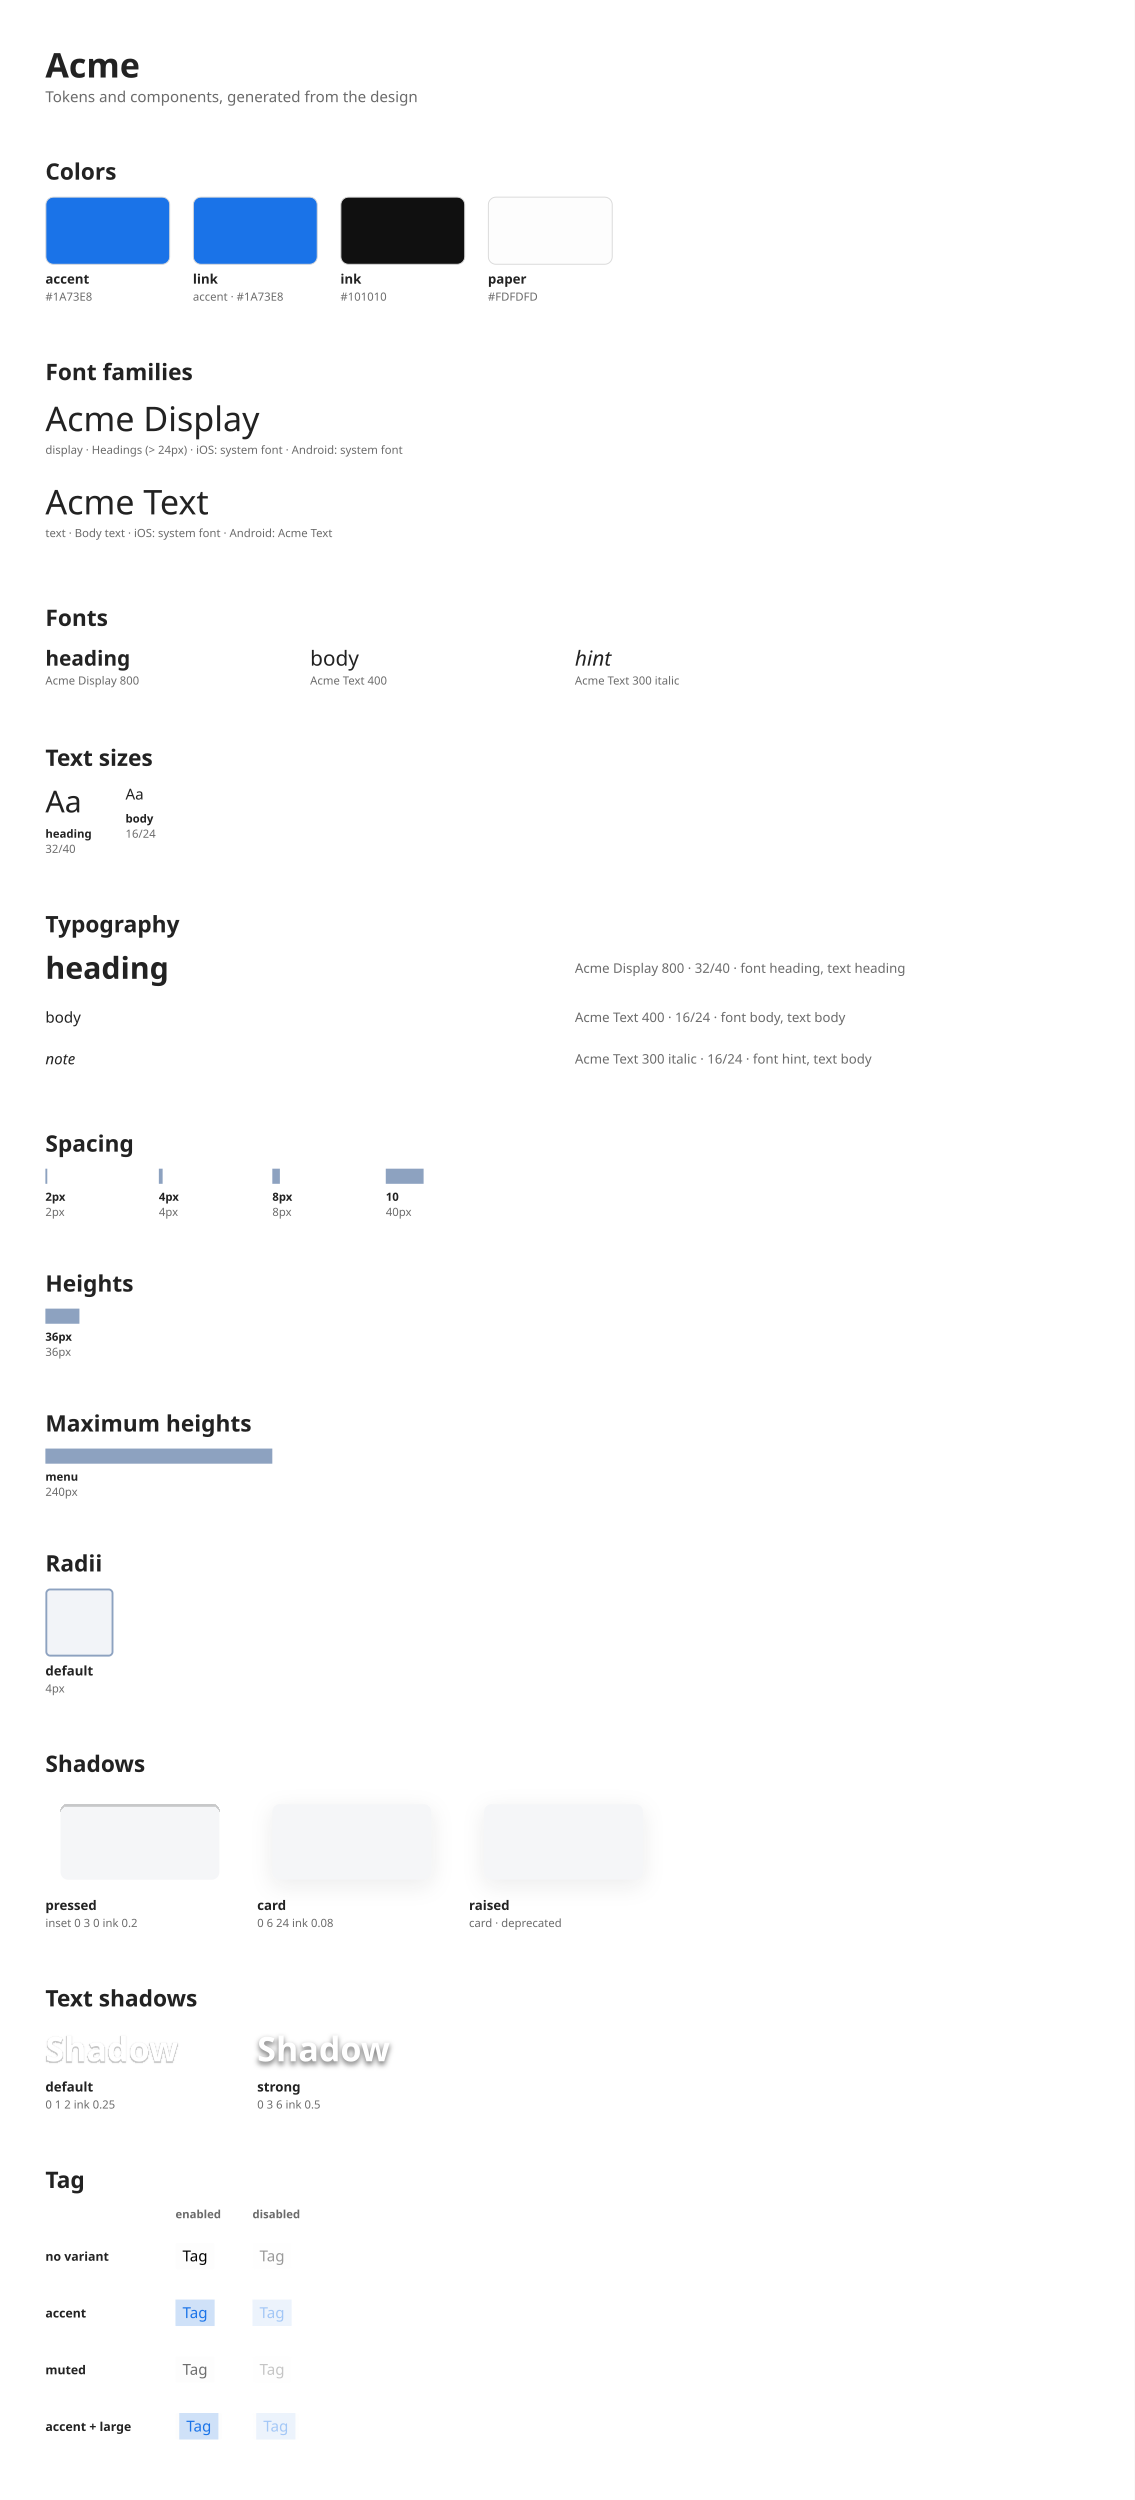
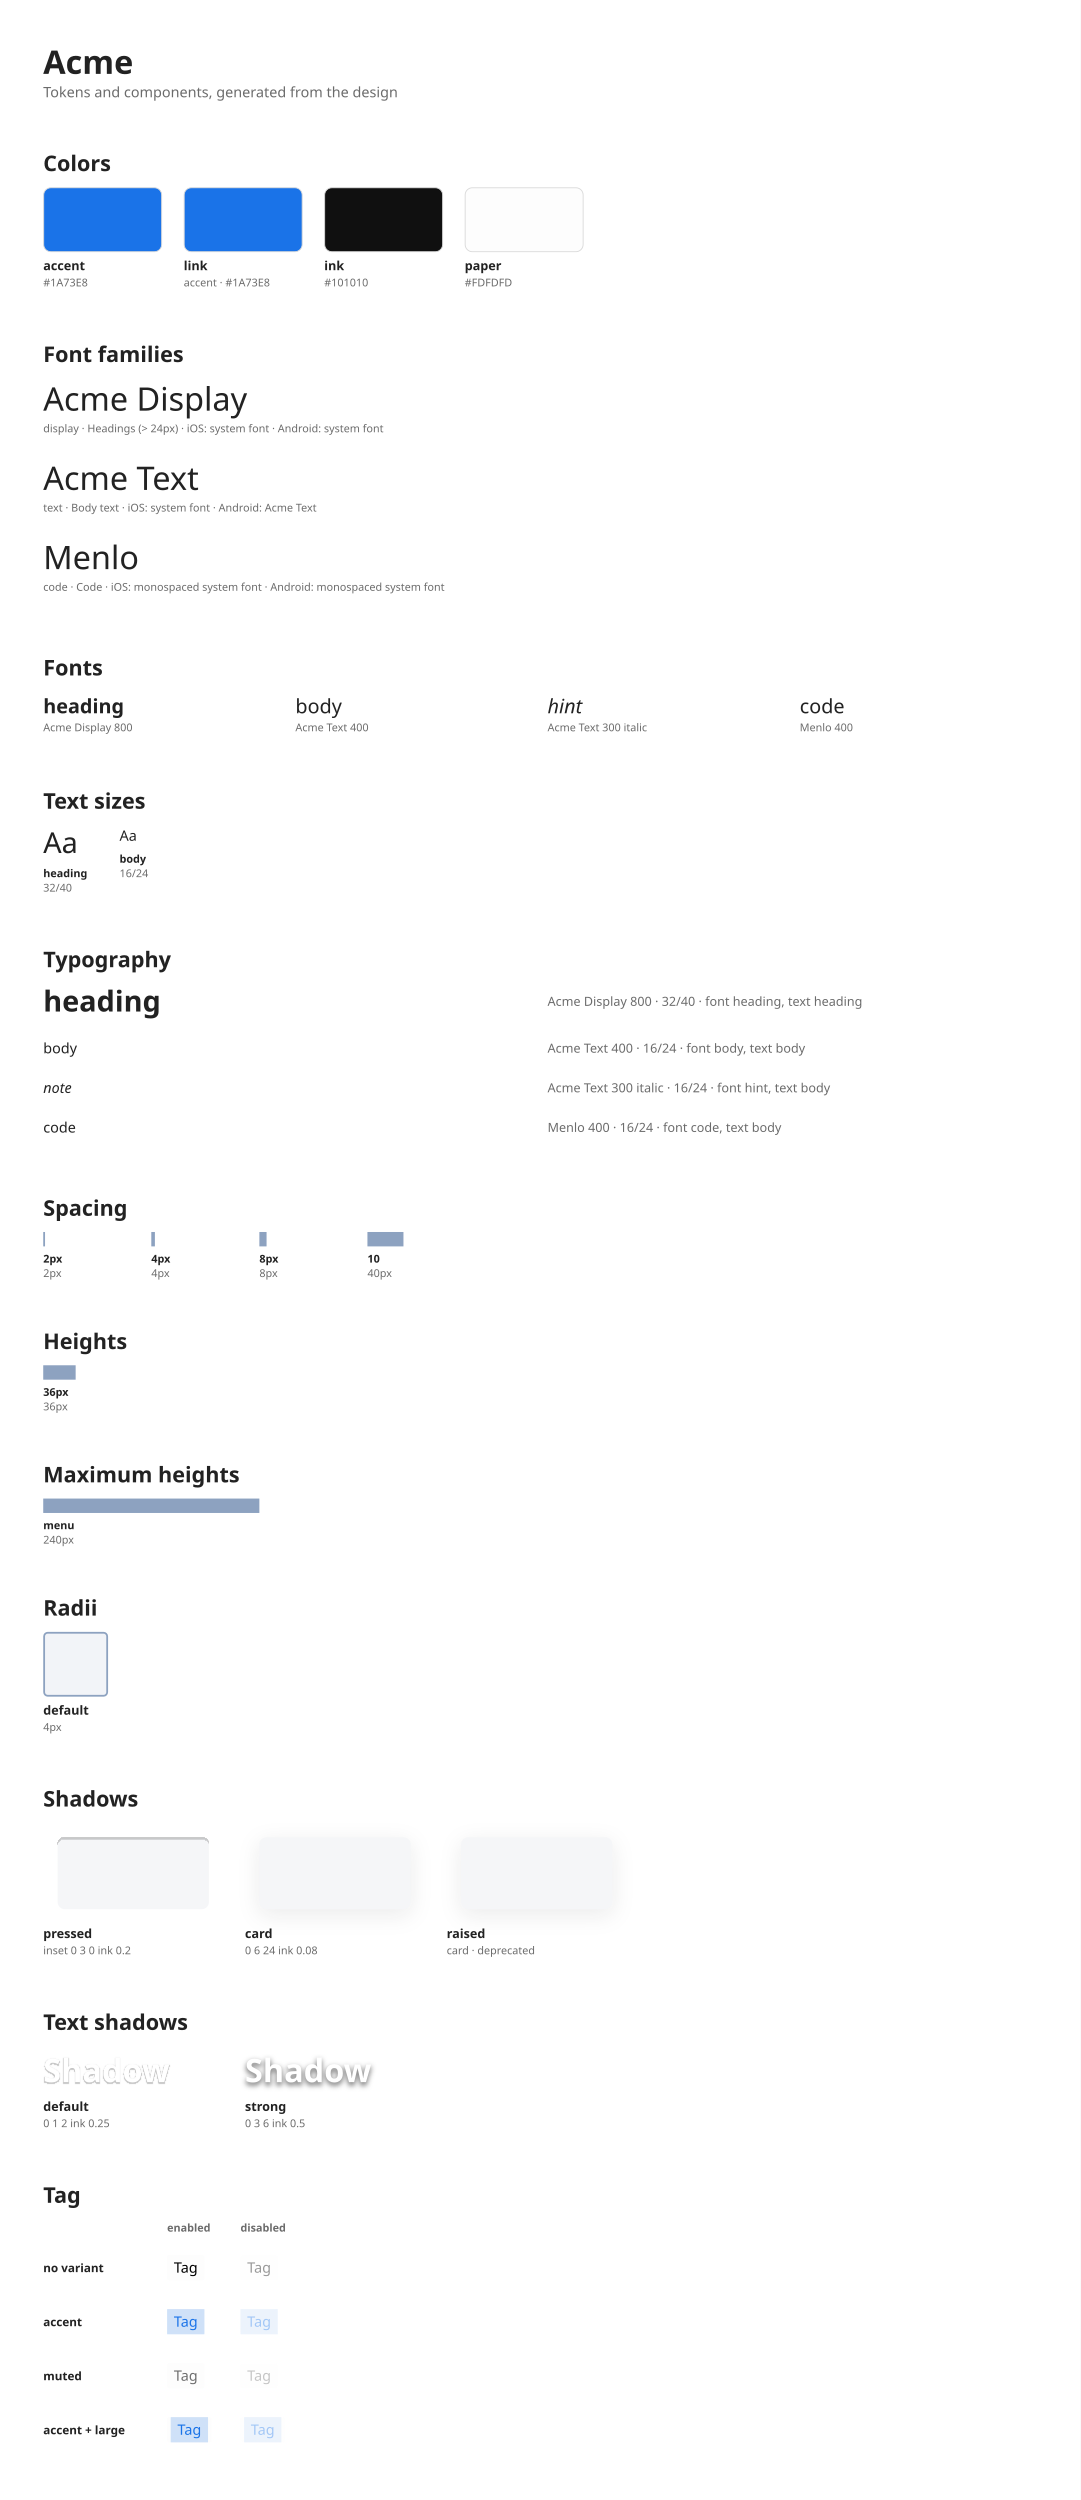
- <svg xmlns="http://www.w3.org/2000/svg" width="1200" height="2644" viewBox="0 0 1200 2644">
+ <svg xmlns="http://www.w3.org/2000/svg" width="1200" height="2776" viewBox="0 0 1200 2776">
  <defs>
    <filter id="shadow-pressed" x="-50%" y="-50%" width="200%" height="200%" color-interpolation-filters="sRGB">
      <feFlood flood-opacity="0" result="BackgroundImageFix" />
      <feBlend mode="normal" in="SourceGraphic" in2="BackgroundImageFix" result="shape" />
      <feColorMatrix in="SourceAlpha" type="matrix" values="0 0 0 0 0 0 0 0 0 0 0 0 0 0 0 0 0 0 127 0" result="hardAlpha" />
      <feOffset dx="0" dy="3" />
      <feGaussianBlur stdDeviation="0" />
      <feComposite in2="hardAlpha" operator="arithmetic" k2="-1" k3="1" />
      <feColorMatrix type="matrix" values="0 0 0 0 0.06 0 0 0 0 0.06 0 0 0 0 0.06 0 0 0 0.2 0" />
      <feBlend mode="normal" in2="shape" result="effect1_innerShadow" />
    </filter>
    <filter id="shadow-card" x="-50%" y="-50%" width="200%" height="200%" color-interpolation-filters="sRGB">
      <feFlood flood-opacity="0" result="BackgroundImageFix" />
      <feColorMatrix in="SourceAlpha" type="matrix" values="0 0 0 0 0 0 0 0 0 0 0 0 0 0 0 0 0 0 127 0" result="hardAlpha" />
      <feOffset dx="0" dy="6" />
      <feGaussianBlur stdDeviation="12" />
      <feColorMatrix type="matrix" values="0 0 0 0 0.06 0 0 0 0 0.06 0 0 0 0 0.06 0 0 0 0.08 0" />
      <feBlend mode="normal" in2="BackgroundImageFix" result="effect1_dropShadow" />
      <feBlend mode="normal" in="SourceGraphic" in2="effect1_dropShadow" result="shape" />
    </filter>
    <filter id="text-shadow-default" x="-50%" y="-50%" width="200%" height="200%" color-interpolation-filters="sRGB">
      <feFlood flood-opacity="0" result="BackgroundImageFix" />
      <feColorMatrix in="SourceAlpha" type="matrix" values="0 0 0 0 0 0 0 0 0 0 0 0 0 0 0 0 0 0 127 0" result="hardAlpha" />
      <feOffset dx="0" dy="1" />
      <feGaussianBlur stdDeviation="1" />
      <feColorMatrix type="matrix" values="0 0 0 0 0.06 0 0 0 0 0.06 0 0 0 0 0.06 0 0 0 0.25 0" />
      <feBlend mode="normal" in2="BackgroundImageFix" result="effect1_dropShadow" />
      <feBlend mode="normal" in="SourceGraphic" in2="effect1_dropShadow" result="shape" />
    </filter>
    <filter id="text-shadow-strong" x="-50%" y="-50%" width="200%" height="200%" color-interpolation-filters="sRGB">
      <feFlood flood-opacity="0" result="BackgroundImageFix" />
      <feColorMatrix in="SourceAlpha" type="matrix" values="0 0 0 0 0 0 0 0 0 0 0 0 0 0 0 0 0 0 127 0" result="hardAlpha" />
      <feOffset dx="0" dy="3" />
      <feGaussianBlur stdDeviation="3" />
      <feColorMatrix type="matrix" values="0 0 0 0 0.06 0 0 0 0 0.06 0 0 0 0 0.06 0 0 0 0.5 0" />
      <feBlend mode="normal" in2="BackgroundImageFix" result="effect1_dropShadow" />
      <feBlend mode="normal" in="SourceGraphic" in2="effect1_dropShadow" result="shape" />
    </filter>
  </defs>
-   <rect id="background" width="1200" height="2644" fill="#FFFFFF" />
+   <rect id="background" width="1200" height="2776" fill="#FFFFFF" />
  <g id="title">
    <text x="48" y="82" font-family="Acme Text" font-size="36" font-weight="800" fill="#222222">Acme</text>
    <text x="48" y="108" font-family="Acme Text" font-size="16" font-weight="400" fill="#6B6B6B">Tokens and components, generated from the design</text>
  </g>
  <g id="colors">
    <text x="48" y="190" font-family="Acme Text" font-size="24" font-weight="700" fill="#222222">Colors</text>
    <g id="color/accent">
      <rect x="48.5" y="208.5" width="131" height="71" rx="8" fill="#1A73E8" stroke="#D9D9D9" />
      <text x="48" y="300" font-family="Acme Text" font-size="14" font-weight="700" fill="#222222">accent</text>
      <text x="48" y="318" font-family="Acme Text" font-size="12" font-weight="400" fill="#6B6B6B">#1A73E8</text>
    </g>
    <g id="color/link">
      <rect x="204.5" y="208.5" width="131" height="71" rx="8" fill="#1A73E8" stroke="#D9D9D9" />
      <text x="204" y="300" font-family="Acme Text" font-size="14" font-weight="700" fill="#222222">link</text>
      <text x="204" y="318" font-family="Acme Text" font-size="12" font-weight="400" fill="#6B6B6B">accent · #1A73E8</text>
    </g>
    <g id="color/ink">
      <rect x="360.5" y="208.5" width="131" height="71" rx="8" fill="#101010" stroke="#D9D9D9" />
      <text x="360" y="300" font-family="Acme Text" font-size="14" font-weight="700" fill="#222222">ink</text>
      <text x="360" y="318" font-family="Acme Text" font-size="12" font-weight="400" fill="#6B6B6B">#101010</text>
    </g>
    <g id="color/paper">
      <rect x="516.5" y="208.5" width="131" height="71" rx="8" fill="#FDFDFD" stroke="#D9D9D9" />
      <text x="516" y="300" font-family="Acme Text" font-size="14" font-weight="700" fill="#222222">paper</text>
      <text x="516" y="318" font-family="Acme Text" font-size="12" font-weight="400" fill="#6B6B6B">#FDFDFD</text>
    </g>
  </g>
  <g id="font-families">
    <text x="48" y="402" font-family="Acme Text" font-size="24" font-weight="700" fill="#222222">Font families</text>
    <g id="font-family/display">
      <text x="48" y="456" font-family="Acme Display" font-size="36" font-weight="400" fill="#222222">Acme Display</text>
      <text x="48" y="480" font-family="Acme Text" font-size="12" font-weight="400" fill="#6B6B6B">display · Headings (&gt; 24px) · iOS: system font · Android: system font</text>
    </g>
    <g id="font-family/text">
      <text x="48" y="544" font-family="Acme Text" font-size="36" font-weight="400" fill="#222222">Acme Text</text>
      <text x="48" y="568" font-family="Acme Text" font-size="12" font-weight="400" fill="#6B6B6B">text · Body text · iOS: system font · Android: Acme Text</text>
    </g>
+     <g id="font-family/code">
+       <text x="48" y="632" font-family="Menlo" font-size="36" font-weight="400" fill="#222222">Menlo</text>
+       <text x="48" y="656" font-family="Acme Text" font-size="12" font-weight="400" fill="#6B6B6B">code · Code · iOS: monospaced system font · Android: monospaced system font</text>
+     </g>
  </g>
  <g id="fonts">
-     <text x="48" y="662" font-family="Acme Text" font-size="24" font-weight="700" fill="#222222">Fonts</text>
+     <text x="48" y="750" font-family="Acme Text" font-size="24" font-weight="700" fill="#222222">Fonts</text>
    <g id="font-weight/heading">
-       <text x="48" y="704" font-family="Acme Display" font-size="22" font-weight="800" fill="#222222">heading</text>
-       <text x="48" y="724" font-family="Acme Text" font-size="12" font-weight="400" fill="#6B6B6B">Acme Display 800</text>
+       <text x="48" y="792" font-family="Acme Display" font-size="22" font-weight="800" fill="#222222">heading</text>
+       <text x="48" y="812" font-family="Acme Text" font-size="12" font-weight="400" fill="#6B6B6B">Acme Display 800</text>
    </g>
    <g id="font-weight/body">
-       <text x="328" y="704" font-family="Acme Text" font-size="22" font-weight="400" fill="#222222">body</text>
-       <text x="328" y="724" font-family="Acme Text" font-size="12" font-weight="400" fill="#6B6B6B">Acme Text 400</text>
+       <text x="328" y="792" font-family="Acme Text" font-size="22" font-weight="400" fill="#222222">body</text>
+       <text x="328" y="812" font-family="Acme Text" font-size="12" font-weight="400" fill="#6B6B6B">Acme Text 400</text>
    </g>
    <g id="font-weight/hint">
-       <text x="608" y="704" font-family="Acme Text" font-size="22" font-weight="300" font-style="italic" fill="#222222">hint</text>
-       <text x="608" y="724" font-family="Acme Text" font-size="12" font-weight="400" fill="#6B6B6B">Acme Text 300 italic</text>
+       <text x="608" y="792" font-family="Acme Text" font-size="22" font-weight="300" font-style="italic" fill="#222222">hint</text>
+       <text x="608" y="812" font-family="Acme Text" font-size="12" font-weight="400" fill="#6B6B6B">Acme Text 300 italic</text>
+     </g>
+     <g id="font-weight/code">
+       <text x="888" y="792" font-family="Menlo" font-size="22" font-weight="400" fill="#222222">code</text>
+       <text x="888" y="812" font-family="Acme Text" font-size="12" font-weight="400" fill="#6B6B6B">Menlo 400</text>
    </g>
  </g>
  <g id="text-sizes">
-     <text x="48" y="810" font-family="Acme Text" font-size="24" font-weight="700" fill="#222222">Text sizes</text>
+     <text x="48" y="898" font-family="Acme Text" font-size="24" font-weight="700" fill="#222222">Text sizes</text>
    <g id="font-size/heading">
-       <text x="48" y="859.2" font-family="Acme Text" font-size="32" font-weight="400" fill="#222222">Aa</text>
-       <text x="48" y="886" font-family="Acme Text" font-size="12" font-weight="700" fill="#222222">heading</text>
+       <text x="48" y="947.2" font-family="Acme Text" font-size="32" font-weight="400" fill="#222222">Aa</text>
+       <text x="48" y="974" font-family="Acme Text" font-size="12" font-weight="700" fill="#222222">heading</text>
      <g id="line-height/heading">
-         <text x="48" y="902" font-family="Acme Text" font-size="12" font-weight="400" fill="#6B6B6B">32/40</text>
+         <text x="48" y="990" font-family="Acme Text" font-size="12" font-weight="400" fill="#6B6B6B">32/40</text>
      </g>
    </g>
    <g id="font-size/body">
-       <text x="132.72" y="845.6" font-family="Acme Text" font-size="16" font-weight="400" fill="#222222">Aa</text>
-       <text x="132.72" y="870" font-family="Acme Text" font-size="12" font-weight="700" fill="#222222">body</text>
+       <text x="132.72" y="933.6" font-family="Acme Text" font-size="16" font-weight="400" fill="#222222">Aa</text>
+       <text x="132.72" y="958" font-family="Acme Text" font-size="12" font-weight="700" fill="#222222">body</text>
      <g id="line-height/body">
-         <text x="132.72" y="886" font-family="Acme Text" font-size="12" font-weight="400" fill="#6B6B6B">16/24</text>
+         <text x="132.72" y="974" font-family="Acme Text" font-size="12" font-weight="400" fill="#6B6B6B">16/24</text>
      </g>
    </g>
  </g>
  <g id="typography">
-     <text x="48" y="986" font-family="Acme Text" font-size="24" font-weight="700" fill="#222222">Typography</text>
+     <text x="48" y="1074" font-family="Acme Text" font-size="24" font-weight="700" fill="#222222">Typography</text>
    <g id="typography/heading">
-       <text x="48" y="1035.2" font-family="Acme Display" font-size="32" font-weight="800" fill="#222222">heading</text>
-       <text x="608" y="1028.9" font-family="Acme Text" font-size="14" font-weight="400" fill="#6B6B6B">Acme Display 800 · 32/40 · font heading, text heading</text>
+       <text x="48" y="1123.2" font-family="Acme Display" font-size="32" font-weight="800" fill="#222222">heading</text>
+       <text x="608" y="1116.9" font-family="Acme Text" font-size="14" font-weight="400" fill="#6B6B6B">Acme Display 800 · 32/40 · font heading, text heading</text>
    </g>
    <g id="typography/body">
-       <text x="48" y="1081.6" font-family="Acme Text" font-size="16" font-weight="400" fill="#222222">body</text>
-       <text x="608" y="1080.9" font-family="Acme Text" font-size="14" font-weight="400" fill="#6B6B6B">Acme Text 400 · 16/24 · font body, text body</text>
+       <text x="48" y="1169.6" font-family="Acme Text" font-size="16" font-weight="400" fill="#222222">body</text>
+       <text x="608" y="1168.9" font-family="Acme Text" font-size="14" font-weight="400" fill="#6B6B6B">Acme Text 400 · 16/24 · font body, text body</text>
    </g>
    <g id="typography/note">
-       <text x="48" y="1125.6" font-family="Acme Text" font-size="16" font-weight="300" font-style="italic" fill="#222222">note</text>
-       <text x="608" y="1124.9" font-family="Acme Text" font-size="14" font-weight="400" fill="#6B6B6B">Acme Text 300 italic · 16/24 · font hint, text body</text>
+       <text x="48" y="1213.6" font-family="Acme Text" font-size="16" font-weight="300" font-style="italic" fill="#222222">note</text>
+       <text x="608" y="1212.9" font-family="Acme Text" font-size="14" font-weight="400" fill="#6B6B6B">Acme Text 300 italic · 16/24 · font hint, text body</text>
+     </g>
+     <g id="typography/code">
+       <text x="48" y="1257.6" font-family="Menlo" font-size="16" font-weight="400" fill="#222222">code</text>
+       <text x="608" y="1256.9" font-family="Acme Text" font-size="14" font-weight="400" fill="#6B6B6B">Menlo 400 · 16/24 · font code, text body</text>
    </g>
  </g>
  <g id="spacing">
-     <text x="48" y="1218" font-family="Acme Text" font-size="24" font-weight="700" fill="#222222">Spacing</text>
+     <text x="48" y="1350" font-family="Acme Text" font-size="24" font-weight="700" fill="#222222">Spacing</text>
    <g id="spacing/2px">
-       <rect x="48" y="1236" width="2" height="16" fill="#8DA2C0" />
-       <text x="48" y="1270" font-family="Acme Text" font-size="12" font-weight="700" fill="#222222">2px</text>
-       <text x="48" y="1286" font-family="Acme Text" font-size="12" font-weight="400" fill="#6B6B6B">2px</text>
+       <rect x="48" y="1368" width="2" height="16" fill="#8DA2C0" />
+       <text x="48" y="1402" font-family="Acme Text" font-size="12" font-weight="700" fill="#222222">2px</text>
+       <text x="48" y="1418" font-family="Acme Text" font-size="12" font-weight="400" fill="#6B6B6B">2px</text>
    </g>
    <g id="spacing/4px">
-       <rect x="168" y="1236" width="4" height="16" fill="#8DA2C0" />
-       <text x="168" y="1270" font-family="Acme Text" font-size="12" font-weight="700" fill="#222222">4px</text>
-       <text x="168" y="1286" font-family="Acme Text" font-size="12" font-weight="400" fill="#6B6B6B">4px</text>
+       <rect x="168" y="1368" width="4" height="16" fill="#8DA2C0" />
+       <text x="168" y="1402" font-family="Acme Text" font-size="12" font-weight="700" fill="#222222">4px</text>
+       <text x="168" y="1418" font-family="Acme Text" font-size="12" font-weight="400" fill="#6B6B6B">4px</text>
    </g>
    <g id="spacing/8px">
-       <rect x="288" y="1236" width="8" height="16" fill="#8DA2C0" />
-       <text x="288" y="1270" font-family="Acme Text" font-size="12" font-weight="700" fill="#222222">8px</text>
-       <text x="288" y="1286" font-family="Acme Text" font-size="12" font-weight="400" fill="#6B6B6B">8px</text>
+       <rect x="288" y="1368" width="8" height="16" fill="#8DA2C0" />
+       <text x="288" y="1402" font-family="Acme Text" font-size="12" font-weight="700" fill="#222222">8px</text>
+       <text x="288" y="1418" font-family="Acme Text" font-size="12" font-weight="400" fill="#6B6B6B">8px</text>
    </g>
    <g id="spacing/10">
-       <rect x="408" y="1236" width="40" height="16" fill="#8DA2C0" />
-       <text x="408" y="1270" font-family="Acme Text" font-size="12" font-weight="700" fill="#222222">10</text>
-       <text x="408" y="1286" font-family="Acme Text" font-size="12" font-weight="400" fill="#6B6B6B">40px</text>
+       <rect x="408" y="1368" width="40" height="16" fill="#8DA2C0" />
+       <text x="408" y="1402" font-family="Acme Text" font-size="12" font-weight="700" fill="#222222">10</text>
+       <text x="408" y="1418" font-family="Acme Text" font-size="12" font-weight="400" fill="#6B6B6B">40px</text>
    </g>
  </g>
  <g id="heights">
-     <text x="48" y="1366" font-family="Acme Text" font-size="24" font-weight="700" fill="#222222">Heights</text>
+     <text x="48" y="1498" font-family="Acme Text" font-size="24" font-weight="700" fill="#222222">Heights</text>
    <g id="height/36px">
-       <rect x="48" y="1384" width="36" height="16" fill="#8DA2C0" />
-       <text x="48" y="1418" font-family="Acme Text" font-size="12" font-weight="700" fill="#222222">36px</text>
-       <text x="48" y="1434" font-family="Acme Text" font-size="12" font-weight="400" fill="#6B6B6B">36px</text>
+       <rect x="48" y="1516" width="36" height="16" fill="#8DA2C0" />
+       <text x="48" y="1550" font-family="Acme Text" font-size="12" font-weight="700" fill="#222222">36px</text>
+       <text x="48" y="1566" font-family="Acme Text" font-size="12" font-weight="400" fill="#6B6B6B">36px</text>
    </g>
  </g>
  <g id="maximum-heights">
-     <text x="48" y="1514" font-family="Acme Text" font-size="24" font-weight="700" fill="#222222">Maximum heights</text>
+     <text x="48" y="1646" font-family="Acme Text" font-size="24" font-weight="700" fill="#222222">Maximum heights</text>
    <g id="max-height/menu">
-       <rect x="48" y="1532" width="240" height="16" fill="#8DA2C0" />
-       <text x="48" y="1566" font-family="Acme Text" font-size="12" font-weight="700" fill="#222222">menu</text>
-       <text x="48" y="1582" font-family="Acme Text" font-size="12" font-weight="400" fill="#6B6B6B">240px</text>
+       <rect x="48" y="1664" width="240" height="16" fill="#8DA2C0" />
+       <text x="48" y="1698" font-family="Acme Text" font-size="12" font-weight="700" fill="#222222">menu</text>
+       <text x="48" y="1714" font-family="Acme Text" font-size="12" font-weight="400" fill="#6B6B6B">240px</text>
    </g>
  </g>
  <g id="radii">
-     <text x="48" y="1662" font-family="Acme Text" font-size="24" font-weight="700" fill="#222222">Radii</text>
+     <text x="48" y="1794" font-family="Acme Text" font-size="24" font-weight="700" fill="#222222">Radii</text>
    <g id="radius/default">
-       <rect x="49" y="1681" width="70" height="70" rx="4" fill="#F2F4F8" stroke="#8DA2C0" stroke-width="2" />
-       <text x="48" y="1772" font-family="Acme Text" font-size="14" font-weight="700" fill="#222222">default</text>
-       <text x="48" y="1790" font-family="Acme Text" font-size="12" font-weight="400" fill="#6B6B6B">4px</text>
+       <rect x="49" y="1813" width="70" height="70" rx="4" fill="#F2F4F8" stroke="#8DA2C0" stroke-width="2" />
+       <text x="48" y="1904" font-family="Acme Text" font-size="14" font-weight="700" fill="#222222">default</text>
+       <text x="48" y="1922" font-family="Acme Text" font-size="12" font-weight="400" fill="#6B6B6B">4px</text>
    </g>
  </g>
  <g id="shadows">
-     <text x="48" y="1874" font-family="Acme Text" font-size="24" font-weight="700" fill="#222222">Shadows</text>
+     <text x="48" y="2006" font-family="Acme Text" font-size="24" font-weight="700" fill="#222222">Shadows</text>
    <g id="shadow/pressed">
-       <rect x="64" y="1908" width="168" height="80" rx="8" fill="#F5F6F8" filter="url(#shadow-pressed)" />
-       <text x="48" y="2020" font-family="Acme Text" font-size="14" font-weight="700" fill="#222222">pressed</text>
-       <text x="48" y="2038" font-family="Acme Text" font-size="12" font-weight="400" fill="#6B6B6B">inset 0 3 0 ink 0.2</text>
+       <rect x="64" y="2040" width="168" height="80" rx="8" fill="#F5F6F8" filter="url(#shadow-pressed)" />
+       <text x="48" y="2152" font-family="Acme Text" font-size="14" font-weight="700" fill="#222222">pressed</text>
+       <text x="48" y="2170" font-family="Acme Text" font-size="12" font-weight="400" fill="#6B6B6B">inset 0 3 0 ink 0.2</text>
    </g>
    <g id="shadow/card">
-       <rect x="288" y="1908" width="168" height="80" rx="8" fill="#F5F6F8" filter="url(#shadow-card)" />
-       <text x="272" y="2020" font-family="Acme Text" font-size="14" font-weight="700" fill="#222222">card</text>
-       <text x="272" y="2038" font-family="Acme Text" font-size="12" font-weight="400" fill="#6B6B6B">0 6 24 ink 0.08</text>
+       <rect x="288" y="2040" width="168" height="80" rx="8" fill="#F5F6F8" filter="url(#shadow-card)" />
+       <text x="272" y="2152" font-family="Acme Text" font-size="14" font-weight="700" fill="#222222">card</text>
+       <text x="272" y="2170" font-family="Acme Text" font-size="12" font-weight="400" fill="#6B6B6B">0 6 24 ink 0.08</text>
    </g>
    <g id="shadow/raised">
-       <rect x="512" y="1908" width="168" height="80" rx="8" fill="#F5F6F8" filter="url(#shadow-card)" />
-       <text x="496" y="2020" font-family="Acme Text" font-size="14" font-weight="700" fill="#222222">raised</text>
-       <text x="496" y="2038" font-family="Acme Text" font-size="12" font-weight="400" fill="#6B6B6B">card · deprecated</text>
+       <rect x="512" y="2040" width="168" height="80" rx="8" fill="#F5F6F8" filter="url(#shadow-card)" />
+       <text x="496" y="2152" font-family="Acme Text" font-size="14" font-weight="700" fill="#222222">raised</text>
+       <text x="496" y="2170" font-family="Acme Text" font-size="12" font-weight="400" fill="#6B6B6B">card · deprecated</text>
    </g>
  </g>
  <g id="text-shadows">
-     <text x="48" y="2122" font-family="Acme Text" font-size="24" font-weight="700" fill="#222222">Text shadows</text>
+     <text x="48" y="2254" font-family="Acme Text" font-size="24" font-weight="700" fill="#222222">Text shadows</text>
    <g id="text-shadow/default">
-       <text x="48" y="2180" font-family="Acme Text" font-size="36" font-weight="800" fill="#FFFFFF" filter="url(#text-shadow-default)">Shadow</text>
-       <text x="48" y="2212" font-family="Acme Text" font-size="14" font-weight="700" fill="#222222">default</text>
-       <text x="48" y="2230" font-family="Acme Text" font-size="12" font-weight="400" fill="#6B6B6B">0 1 2 ink 0.25</text>
+       <text x="48" y="2312" font-family="Acme Text" font-size="36" font-weight="800" fill="#FFFFFF" filter="url(#text-shadow-default)">Shadow</text>
+       <text x="48" y="2344" font-family="Acme Text" font-size="14" font-weight="700" fill="#222222">default</text>
+       <text x="48" y="2362" font-family="Acme Text" font-size="12" font-weight="400" fill="#6B6B6B">0 1 2 ink 0.25</text>
    </g>
    <g id="text-shadow/strong">
-       <text x="272" y="2180" font-family="Acme Text" font-size="36" font-weight="800" fill="#FFFFFF" filter="url(#text-shadow-strong)">Shadow</text>
-       <text x="272" y="2212" font-family="Acme Text" font-size="14" font-weight="700" fill="#222222">strong</text>
-       <text x="272" y="2230" font-family="Acme Text" font-size="12" font-weight="400" fill="#6B6B6B">0 3 6 ink 0.5</text>
+       <text x="272" y="2312" font-family="Acme Text" font-size="36" font-weight="800" fill="#FFFFFF" filter="url(#text-shadow-strong)">Shadow</text>
+       <text x="272" y="2344" font-family="Acme Text" font-size="14" font-weight="700" fill="#222222">strong</text>
+       <text x="272" y="2362" font-family="Acme Text" font-size="12" font-weight="400" fill="#6B6B6B">0 3 6 ink 0.5</text>
    </g>
  </g>
  <g id="component/tag">
-     <text x="48" y="2314" font-family="Acme Text" font-size="24" font-weight="700" fill="#222222">Tag</text>
-     <text x="185.56" y="2346" font-family="Acme Text" font-size="12" font-weight="700" fill="#6B6B6B">enabled</text>
-     <text x="267" y="2346" font-family="Acme Text" font-size="12" font-weight="700" fill="#6B6B6B">disabled</text>
-     <text x="48" y="2391" font-family="Acme Text" font-size="13" font-weight="700" fill="#222222">no variant</text>
+     <text x="48" y="2446" font-family="Acme Text" font-size="24" font-weight="700" fill="#222222">Tag</text>
+     <text x="185.56" y="2478" font-family="Acme Text" font-size="12" font-weight="700" fill="#6B6B6B">enabled</text>
+     <text x="267" y="2478" font-family="Acme Text" font-size="12" font-weight="700" fill="#6B6B6B">disabled</text>
+     <text x="48" y="2523" font-family="Acme Text" font-size="13" font-weight="700" fill="#222222">no variant</text>
    <g id="tag/no-variant/enabled">
-       <rect x="185.56" y="2372" width="41.44" height="28" rx="2" fill="#FDFDFD" />
-       <text x="206.28" y="2391.6" font-family="Acme Text" font-size="16" font-weight="400" text-anchor="middle" fill="#000000">Tag</text>
+       <rect x="185.56" y="2504" width="41.44" height="28" rx="2" fill="#FDFDFD" />
+       <text x="206.28" y="2523.6" font-family="Acme Text" font-size="16" font-weight="400" text-anchor="middle" fill="#000000">Tag</text>
    </g>
    <g id="tag/no-variant/disabled">
      <g opacity="0.4">
-         <rect x="267" y="2372" width="41.44" height="28" rx="2" fill="#FDFDFD" />
-         <text x="287.72" y="2391.6" font-family="Acme Text" font-size="16" font-weight="400" text-anchor="middle" fill="#000000">Tag</text>
-       </g>
-     </g>
-     <text x="48" y="2451" font-family="Acme Text" font-size="13" font-weight="700" fill="#222222">accent</text>
+         <rect x="267" y="2504" width="41.44" height="28" rx="2" fill="#FDFDFD" />
+         <text x="287.72" y="2523.6" font-family="Acme Text" font-size="16" font-weight="400" text-anchor="middle" fill="#000000">Tag</text>
+       </g>
+     </g>
+     <text x="48" y="2583" font-family="Acme Text" font-size="13" font-weight="700" fill="#222222">accent</text>
    <g id="tag/accent/enabled">
-       <rect x="185.56" y="2432" width="41.44" height="28" rx="2" fill="#FDFDFD" />
-       <rect x="185.56" y="2432" width="41.44" height="28" rx="0" fill="#1A73E8" fill-opacity="0.2" />
-       <text x="206.28" y="2451.6" font-family="Acme Text" font-size="16" font-weight="400" text-anchor="middle" fill="#1A73E8">Tag</text>
+       <rect x="185.56" y="2564" width="41.44" height="28" rx="2" fill="#FDFDFD" />
+       <rect x="185.56" y="2564" width="41.44" height="28" rx="0" fill="#1A73E8" fill-opacity="0.2" />
+       <text x="206.28" y="2583.6" font-family="Acme Text" font-size="16" font-weight="400" text-anchor="middle" fill="#1A73E8">Tag</text>
    </g>
    <g id="tag/accent/disabled">
      <g opacity="0.4">
-         <rect x="267" y="2432" width="41.44" height="28" rx="2" fill="#FDFDFD" />
-         <rect x="267" y="2432" width="41.44" height="28" rx="0" fill="#1A73E8" fill-opacity="0.2" />
-         <text x="287.72" y="2451.6" font-family="Acme Text" font-size="16" font-weight="400" text-anchor="middle" fill="#1A73E8">Tag</text>
-       </g>
-     </g>
-     <text x="48" y="2511" font-family="Acme Text" font-size="13" font-weight="700" fill="#222222">muted</text>
+         <rect x="267" y="2564" width="41.44" height="28" rx="2" fill="#FDFDFD" />
+         <rect x="267" y="2564" width="41.44" height="28" rx="0" fill="#1A73E8" fill-opacity="0.2" />
+         <text x="287.72" y="2583.6" font-family="Acme Text" font-size="16" font-weight="400" text-anchor="middle" fill="#1A73E8">Tag</text>
+       </g>
+     </g>
+     <text x="48" y="2643" font-family="Acme Text" font-size="13" font-weight="700" fill="#222222">muted</text>
    <g id="tag/muted/enabled">
-       <rect x="185.56" y="2492" width="41.44" height="28" rx="2" fill="#FDFDFD" />
-       <text x="206.28" y="2511.6" font-family="Acme Text" font-size="16" font-weight="400" text-anchor="middle" fill="#101010" fill-opacity="0.6">Tag</text>
+       <rect x="185.56" y="2624" width="41.44" height="28" rx="2" fill="#FDFDFD" />
+       <text x="206.28" y="2643.6" font-family="Acme Text" font-size="16" font-weight="400" text-anchor="middle" fill="#101010" fill-opacity="0.6">Tag</text>
    </g>
    <g id="tag/muted/disabled">
      <g opacity="0.4">
-         <rect x="267" y="2492" width="41.44" height="28" rx="2" fill="#FDFDFD" />
-         <text x="287.72" y="2511.6" font-family="Acme Text" font-size="16" font-weight="400" text-anchor="middle" fill="#101010" fill-opacity="0.6">Tag</text>
-       </g>
-     </g>
-     <text x="48" y="2571" font-family="Acme Text" font-size="13" font-weight="700" fill="#222222">accent + large</text>
+         <rect x="267" y="2624" width="41.44" height="28" rx="2" fill="#FDFDFD" />
+         <text x="287.72" y="2643.6" font-family="Acme Text" font-size="16" font-weight="400" text-anchor="middle" fill="#101010" fill-opacity="0.6">Tag</text>
+       </g>
+     </g>
+     <text x="48" y="2703" font-family="Acme Text" font-size="13" font-weight="700" fill="#222222">accent + large</text>
    <g id="tag/accent+large/enabled">
-       <rect x="185.56" y="2552" width="49.44" height="28" rx="2" fill="#FDFDFD" />
-       <rect x="189.56" y="2552" width="41.44" height="28" rx="0" fill="#1A73E8" fill-opacity="0.2" />
-       <text x="210.28" y="2571.6" font-family="Acme Text" font-size="16" font-weight="400" text-anchor="middle" fill="#1A73E8">Tag</text>
+       <rect x="185.56" y="2684" width="49.44" height="28" rx="2" fill="#FDFDFD" />
+       <rect x="189.56" y="2684" width="41.44" height="28" rx="0" fill="#1A73E8" fill-opacity="0.2" />
+       <text x="210.28" y="2703.6" font-family="Acme Text" font-size="16" font-weight="400" text-anchor="middle" fill="#1A73E8">Tag</text>
    </g>
    <g id="tag/accent+large/disabled">
      <g opacity="0.4">
-         <rect x="267" y="2552" width="49.44" height="28" rx="2" fill="#FDFDFD" />
-         <rect x="271" y="2552" width="41.44" height="28" rx="0" fill="#1A73E8" fill-opacity="0.2" />
-         <text x="291.72" y="2571.6" font-family="Acme Text" font-size="16" font-weight="400" text-anchor="middle" fill="#1A73E8">Tag</text>
+         <rect x="267" y="2684" width="49.44" height="28" rx="2" fill="#FDFDFD" />
+         <rect x="271" y="2684" width="41.44" height="28" rx="0" fill="#1A73E8" fill-opacity="0.2" />
+         <text x="291.72" y="2703.6" font-family="Acme Text" font-size="16" font-weight="400" text-anchor="middle" fill="#1A73E8">Tag</text>
      </g>
    </g>
  </g>
</svg>
